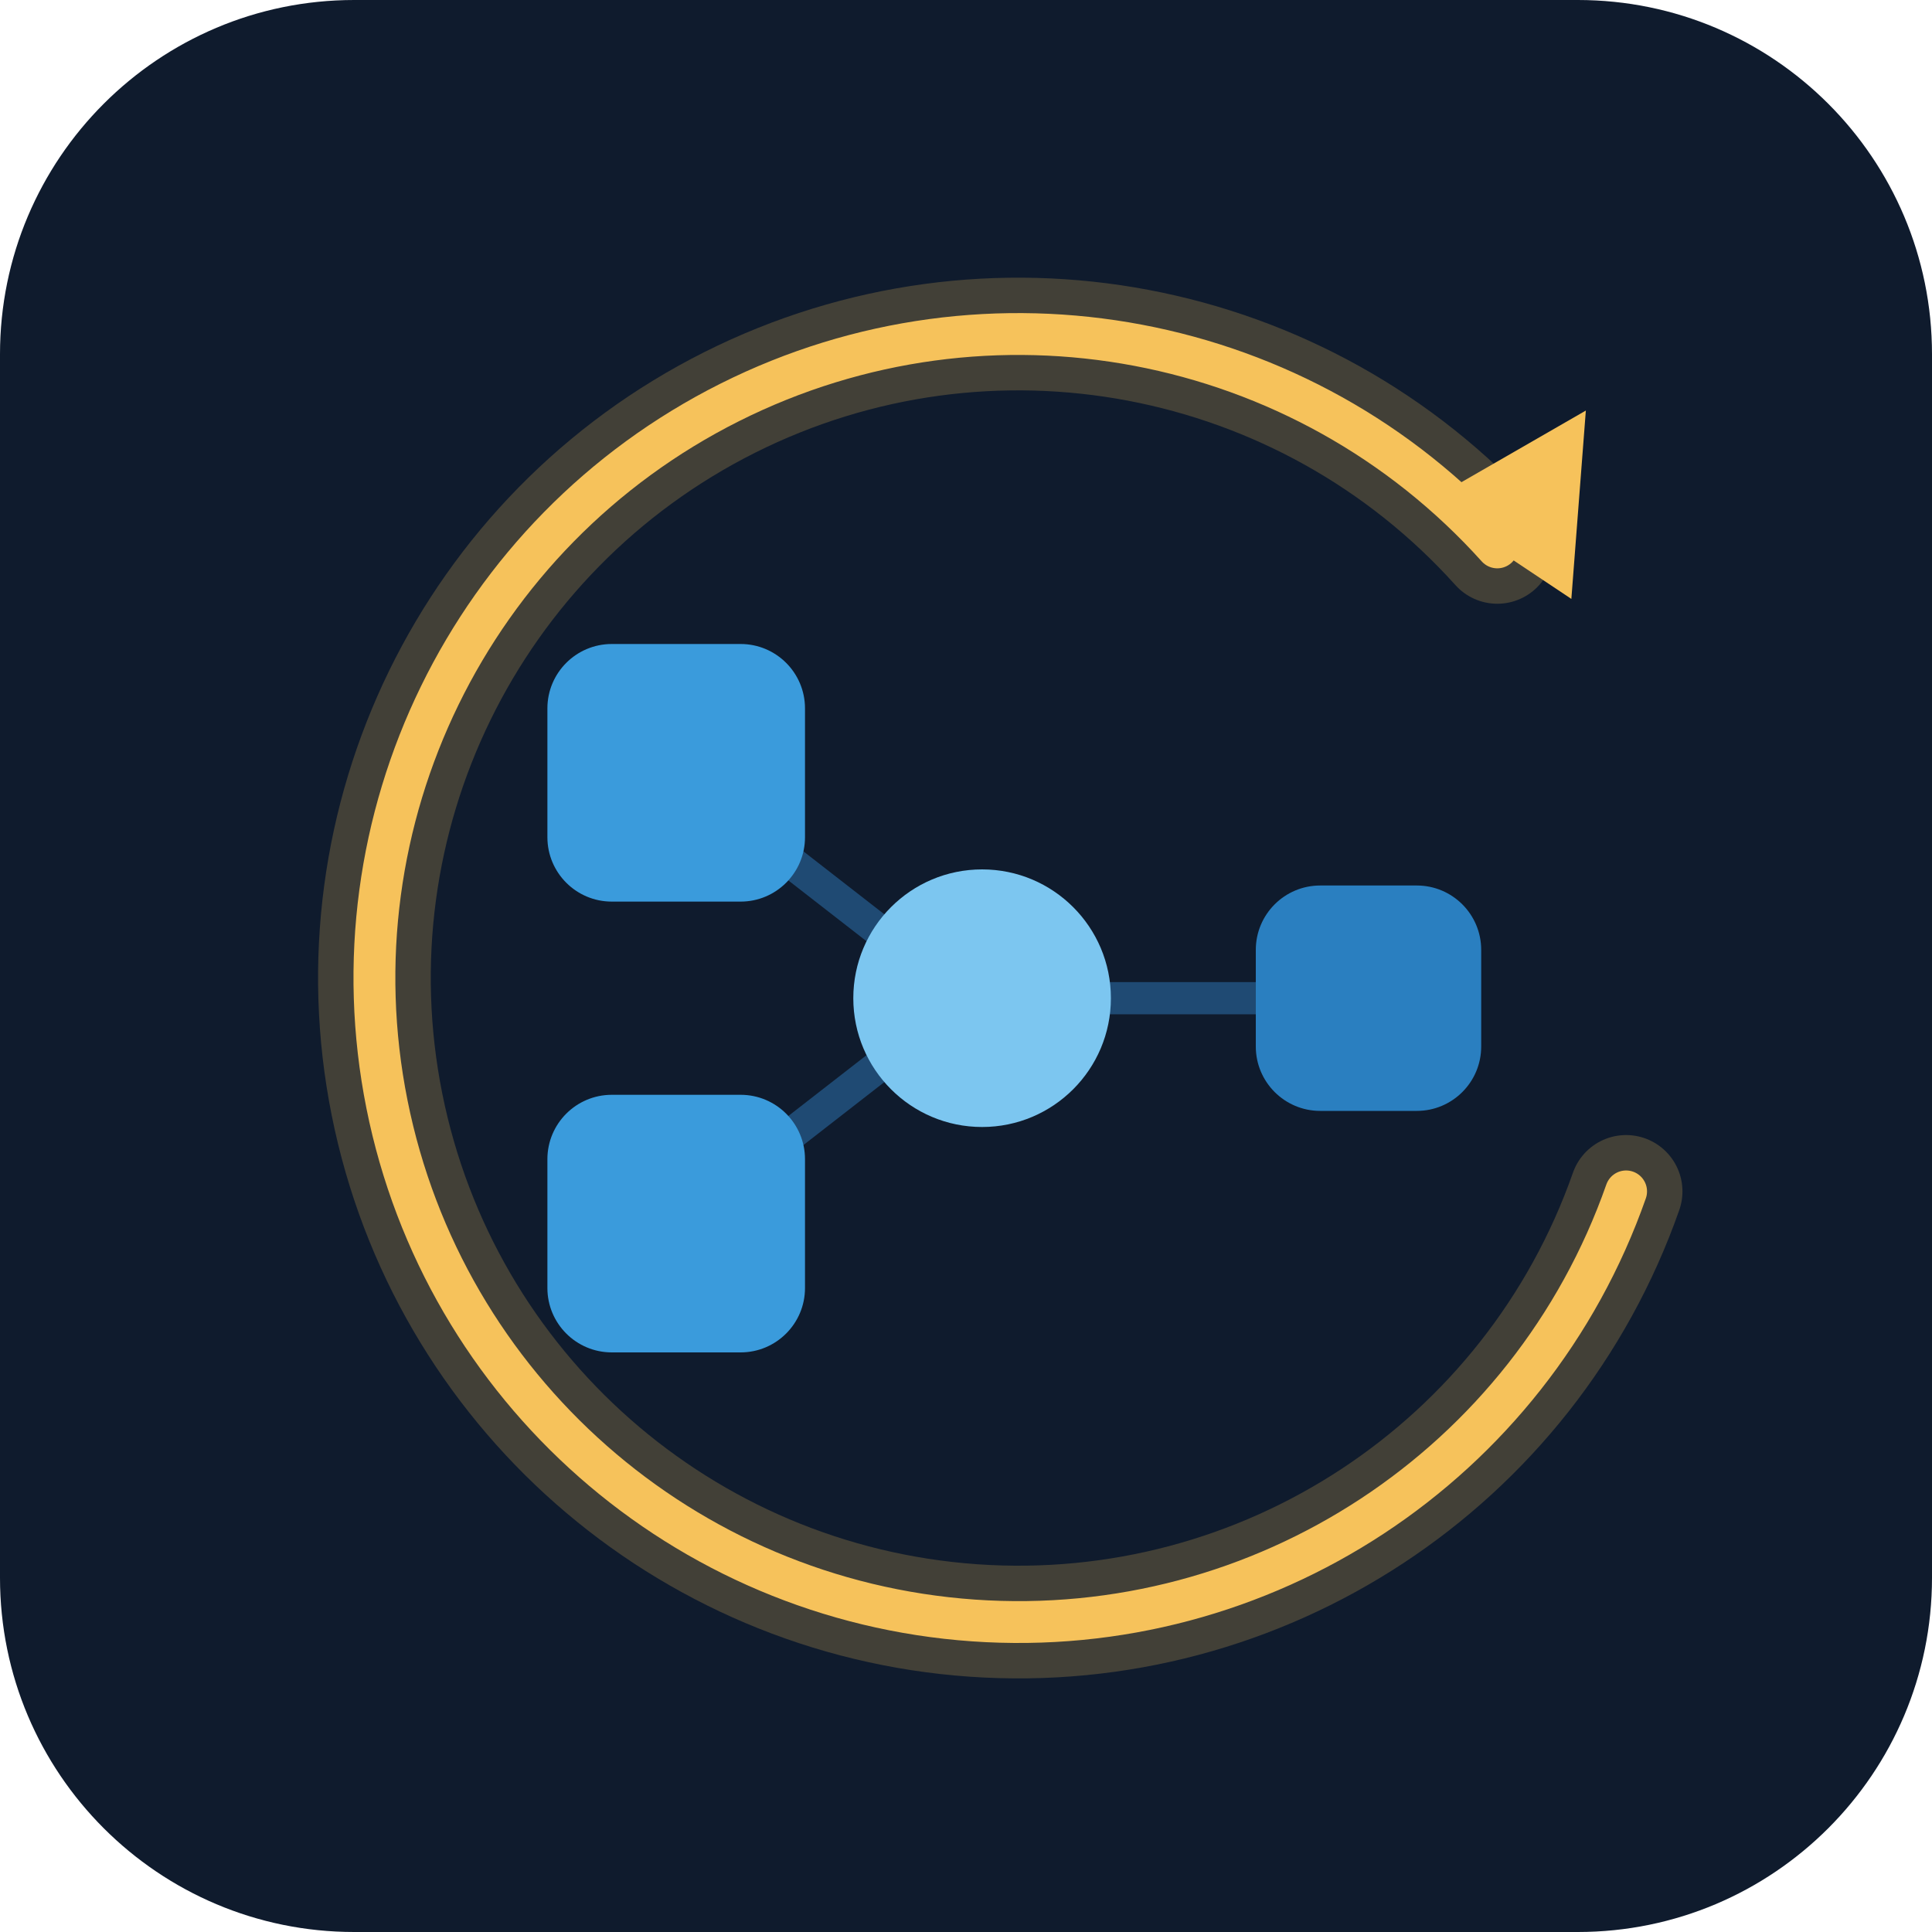
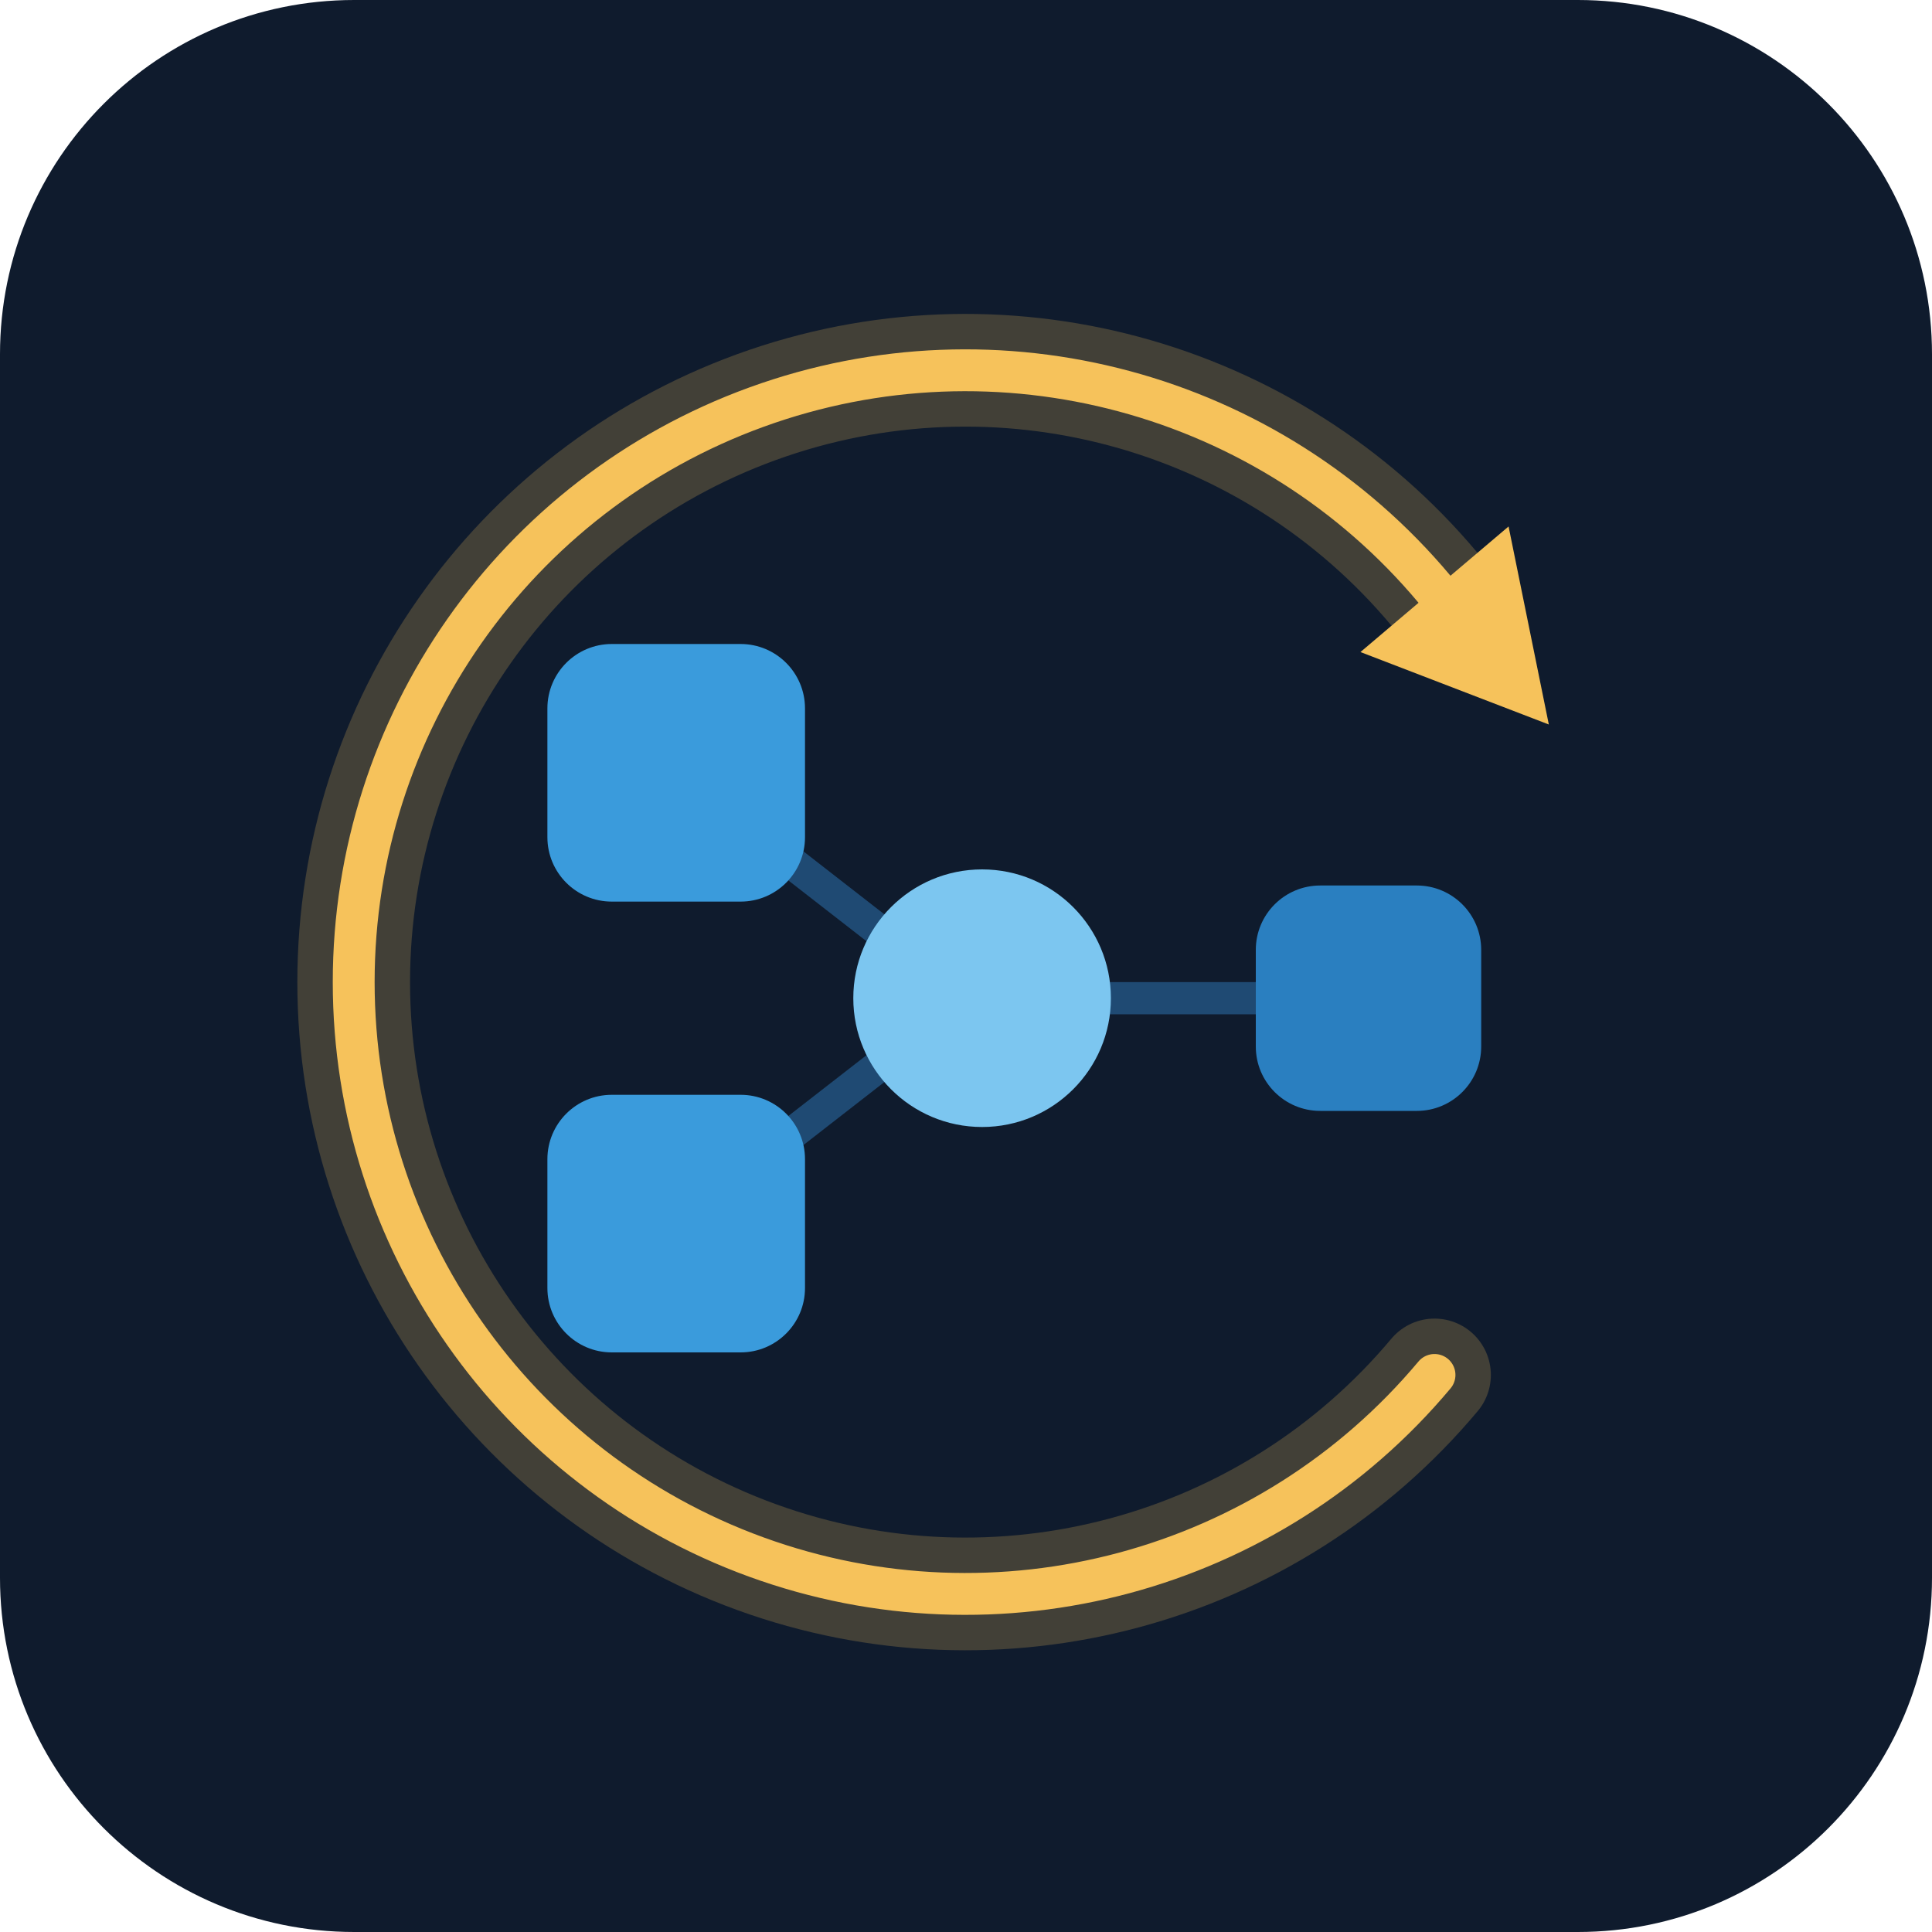
<svg xmlns="http://www.w3.org/2000/svg" viewBox="0 0 120 120" width="120" height="120" role="img">
  <rect width="120" height="120" rx="22" fill="#0f1b2d" />
  <line x1="42" y1="48" x2="60" y2="62" stroke="#1f4a73" stroke-width="2" />
  <line x1="42" y1="76" x2="60" y2="62" stroke="#1f4a73" stroke-width="2" />
  <line x1="60" y1="62" x2="80" y2="62" stroke="#1f4a73" stroke-width="2" />
  <rect x="34" y="40" width="16" height="16" rx="4" fill="#3a9bdc" />
  <rect x="34" y="68" width="16" height="16" rx="4" fill="#3a9bdc" />
  <circle cx="61" cy="62" r="8" fill="#7cc6f0" />
  <rect x="78" y="55" width="14" height="14" rx="4" fill="#2a7fc0" />
-   <path d="M93 34 A 40 40 0 1 0 101 74" fill="none" stroke="#f6c25b" stroke-width="7" stroke-linecap="round" opacity="0.22" />
-   <path d="M93 34 A 40 40 0 1 0 101 74" fill="none" stroke="#f6c25b" stroke-width="2.6" stroke-linecap="round" />
-   <path d="M98.5 25.5 L97.6 37.2 L88.6 31.2 Z" fill="#f6c25b" />
+   <path d="M89.1 85.4 A 38 38 0 1 1 89.1 36.6" fill="none" stroke="#f6c25b" stroke-width="7" stroke-linecap="round" opacity="0.22" />
+   <path d="M89.1 85.4 A 38 38 0 1 1 89.1 36.6" fill="none" stroke="#f6c25b" stroke-width="2.6" stroke-linecap="round" />
+   <path d="M93.7 32.7 L96.2 45 L84.5 40.5 Z" fill="#f6c25b" />
</svg>
